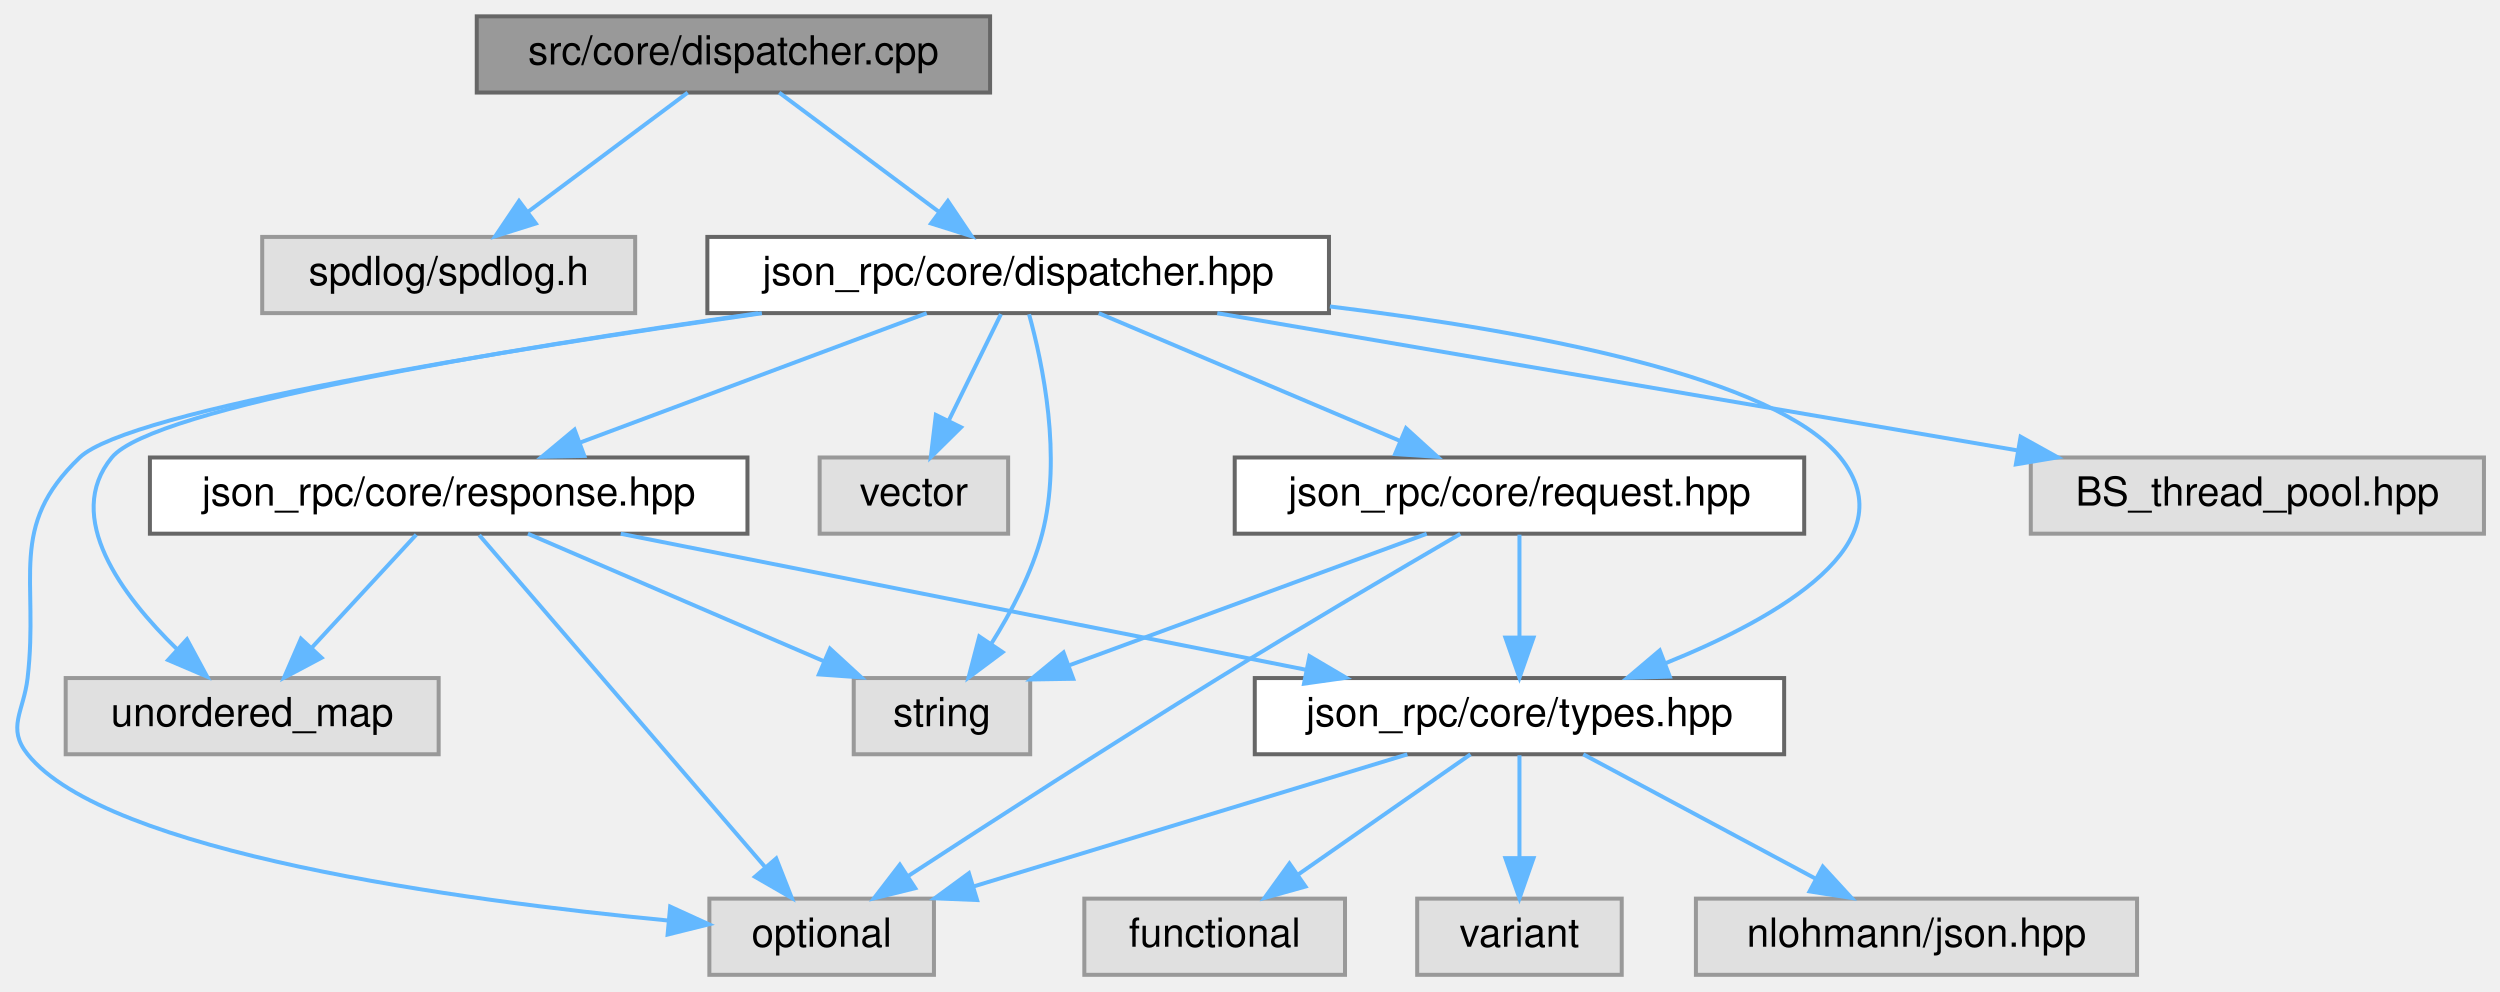
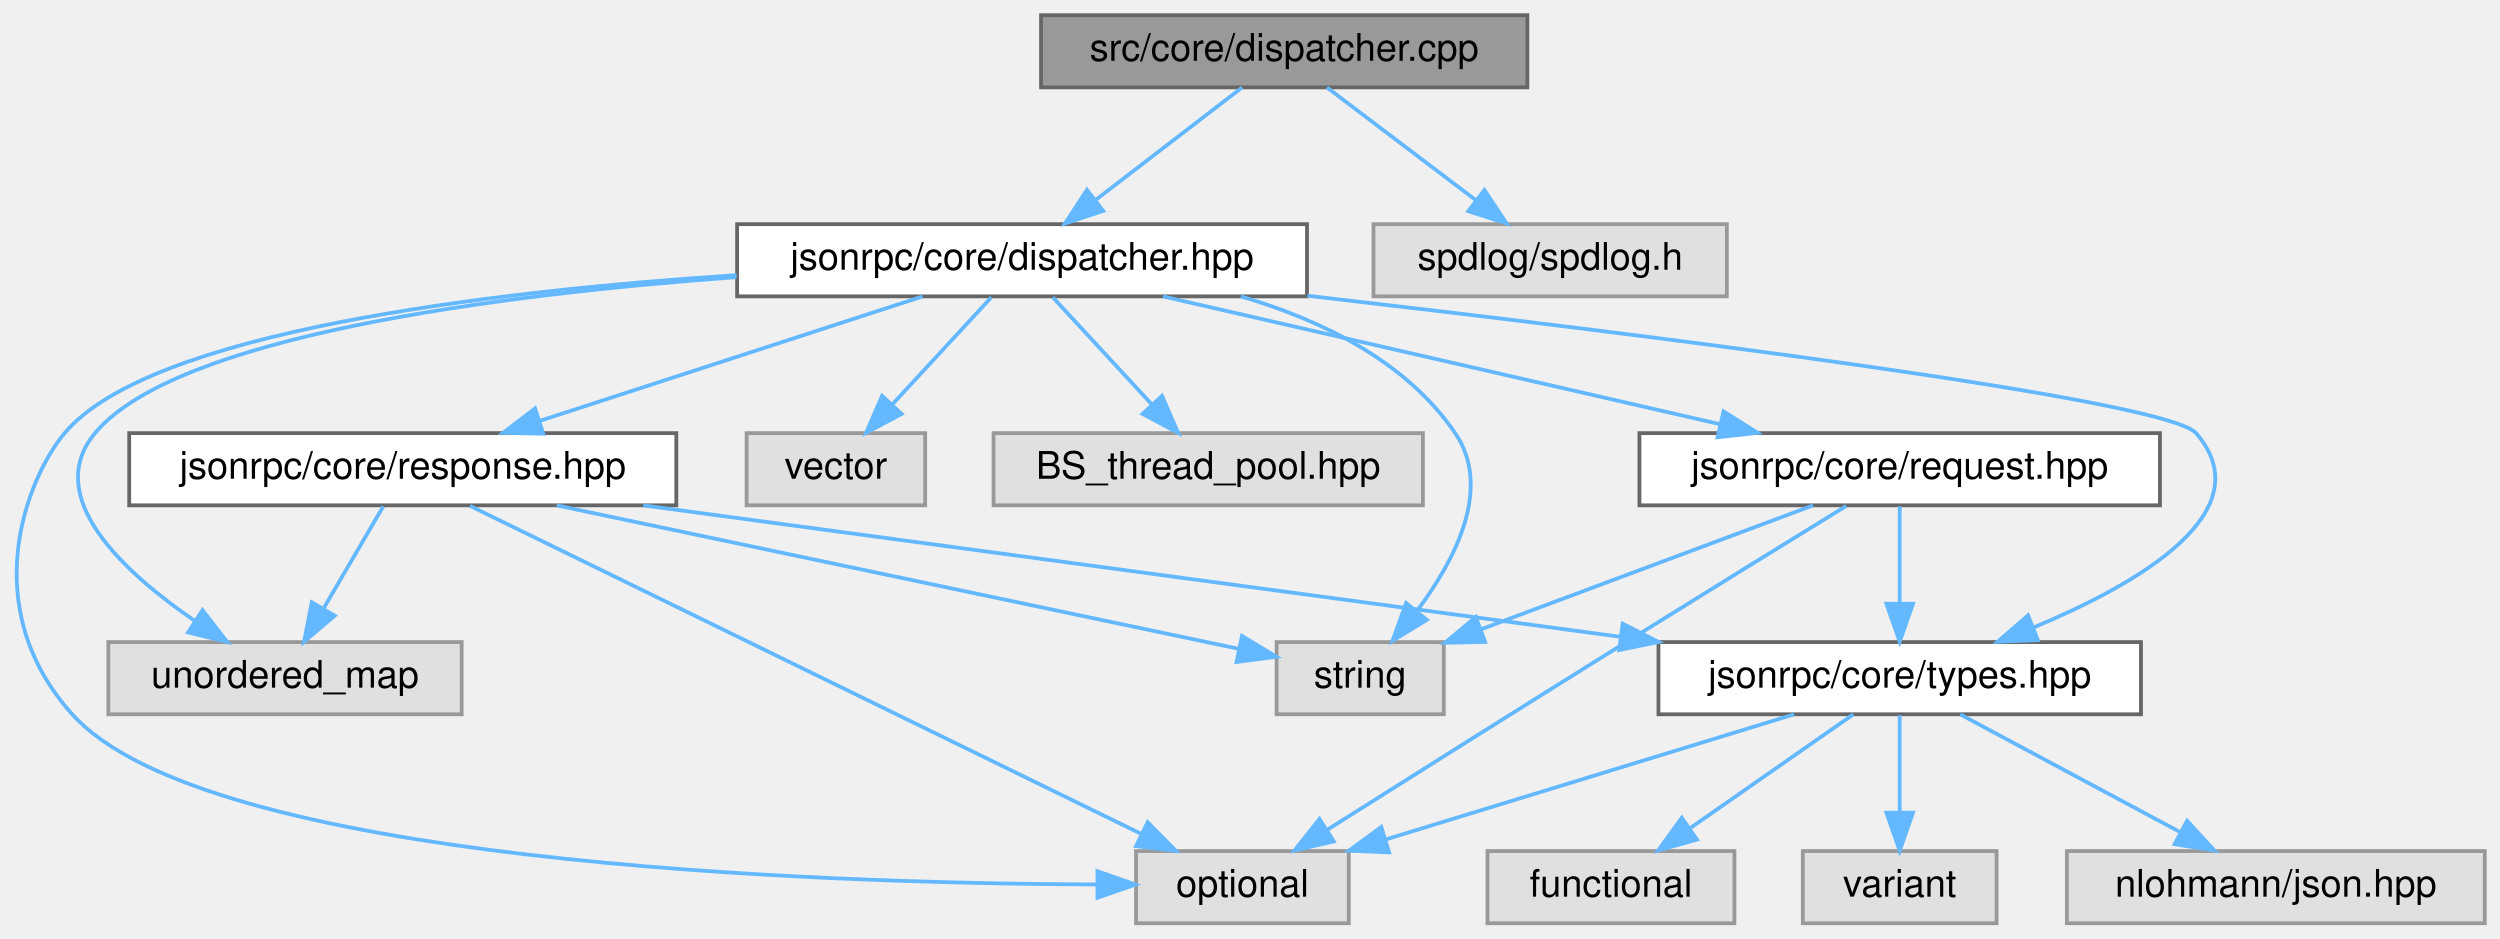
- <svg xmlns="http://www.w3.org/2000/svg" xmlns:xlink="http://www.w3.org/1999/xlink" width="623pt" height="247pt" viewBox="0.00 0.00 623.38 247.00">
+ <svg xmlns="http://www.w3.org/2000/svg" xmlns:xlink="http://www.w3.org/1999/xlink" width="658pt" height="247pt" viewBox="0.00 0.00 658.01 247.00">
  <g id="graph0" class="graph" transform="scale(1 1) rotate(0) translate(4 243)">
    <g id="Node000001" class="node">
      <g id="a_Node000001">
        <a xlink:title=" ">
-           <polygon fill="#999999" stroke="#666666" points="242.88,-239 114.88,-239 114.88,-220 242.88,-220 242.88,-239" />
-           <text text-anchor="middle" x="178.88" y="-227" font-family="Helvetica,sans-Serif" font-size="10.00">src/core/dispatcher.cpp</text>
+           <polygon fill="#999999" stroke="#666666" points="398.01,-239 270.01,-239 270.01,-220 398.01,-220 398.01,-239" />
+           <text text-anchor="middle" x="334.01" y="-227" font-family="Helvetica,sans-Serif" font-size="10.00">src/core/dispatcher.cpp</text>
        </a>
      </g>
    </g>
    <g id="Node000002" class="node">
      <g id="a_Node000002">
-         <a xlink:title=" ">
-           <polygon fill="#e0e0e0" stroke="#999999" points="154.38,-184 61.38,-184 61.38,-165 154.38,-165 154.38,-184" />
-           <text text-anchor="middle" x="107.88" y="-172" font-family="Helvetica,sans-Serif" font-size="10.00">spdlog/spdlog.h</text>
+         <a xlink:href="dispatcher_8hpp.html" target="_top" xlink:title=" ">
+           <polygon fill="white" stroke="#666666" points="340.01,-184 190.01,-184 190.01,-165 340.01,-165 340.01,-184" />
+           <text text-anchor="middle" x="265.01" y="-172" font-family="Helvetica,sans-Serif" font-size="10.00">jsonrpc/core/dispatcher.hpp</text>
        </a>
      </g>
    </g>
    <g id="edge1_Node000001_Node000002" class="edge">
      <g id="a_edge1_Node000001_Node000002">
        <a xlink:title=" ">
-           <path fill="none" stroke="#63b8ff" d="M167.48,-219.98C156.77,-212 140.54,-199.88 127.72,-190.31" />
-           <polygon fill="#63b8ff" stroke="#63b8ff" points="129.6,-187.35 119.5,-184.17 125.42,-192.96 129.6,-187.35" />
+           <path fill="none" stroke="#63b8ff" d="M322.92,-219.98C312.52,-212 296.75,-199.88 284.29,-190.31" />
+           <polygon fill="#63b8ff" stroke="#63b8ff" points="286.36,-187.49 276.3,-184.17 282.1,-193.04 286.36,-187.49" />
+         </a>
+       </g>
+     </g>
+     <g id="Node000014" class="node">
+       <g id="a_Node000014">
+         <a xlink:title=" ">
+           <polygon fill="#e0e0e0" stroke="#999999" points="450.51,-184 357.51,-184 357.51,-165 450.51,-165 450.51,-184" />
+           <text text-anchor="middle" x="404.01" y="-172" font-family="Helvetica,sans-Serif" font-size="10.00">spdlog/spdlog.h</text>
+         </a>
+       </g>
+     </g>
+     <g id="edge21_Node000001_Node000014" class="edge">
+       <g id="a_edge21_Node000001_Node000014">
+         <a xlink:title=" ">
+           <path fill="none" stroke="#63b8ff" d="M345.26,-219.98C355.81,-212 371.81,-199.88 384.45,-190.31" />
+           <polygon fill="#63b8ff" stroke="#63b8ff" points="386.7,-193 392.56,-184.17 382.47,-187.42 386.7,-193" />
        </a>
      </g>
    </g>
    <g id="Node000003" class="node">
      <g id="a_Node000003">
-         <a xlink:href="dispatcher_8hpp.html" target="_top" xlink:title=" ">
-           <polygon fill="white" stroke="#666666" points="327.38,-184 172.38,-184 172.38,-165 327.38,-165 327.38,-184" />
-           <text text-anchor="middle" x="249.88" y="-172" font-family="Helvetica,sans-Serif" font-size="10.00">json_rpc/core/dispatcher.hpp</text>
-         </a>
-       </g>
-     </g>
-     <g id="edge2_Node000001_Node000003" class="edge">
-       <g id="a_edge2_Node000001_Node000003">
-         <a xlink:title=" ">
-           <path fill="none" stroke="#63b8ff" d="M190.29,-219.98C200.99,-212 217.22,-199.88 230.05,-190.31" />
-           <polygon fill="#63b8ff" stroke="#63b8ff" points="232.35,-192.96 238.27,-184.17 228.16,-187.35 232.35,-192.96" />
+         <a xlink:title=" ">
+           <polygon fill="#e0e0e0" stroke="#999999" points="351.01,-19 295.01,-19 295.01,0 351.01,0 351.01,-19" />
+           <text text-anchor="middle" x="323.01" y="-7" font-family="Helvetica,sans-Serif" font-size="10.00">optional</text>
+         </a>
+       </g>
+     </g>
+     <g id="edge2_Node000002_Node000003" class="edge">
+       <g id="a_edge2_Node000002_Node000003">
+         <a xlink:title=" ">
+           <path fill="none" stroke="#63b8ff" d="M189.89,-170.59C123.99,-166.27 35.28,-155.55 13.01,-129 3.16,-117.26 -10.55,-83.45 15.01,-55 50.15,-15.88 209.96,-10.52 284.5,-10.2" />
+           <polygon fill="#63b8ff" stroke="#63b8ff" points="284.86,-13.7 294.86,-10.19 284.85,-6.7 284.86,-13.7" />
        </a>
      </g>
    </g>
    <g id="Node000004" class="node">
      <g id="a_Node000004">
        <a xlink:title=" ">
-           <polygon fill="#e0e0e0" stroke="#999999" points="228.88,-19 172.88,-19 172.88,0 228.88,0 228.88,-19" />
-           <text text-anchor="middle" x="200.88" y="-7" font-family="Helvetica,sans-Serif" font-size="10.00">optional</text>
-         </a>
-       </g>
-     </g>
-     <g id="edge3_Node000003_Node000004" class="edge">
-       <g id="a_edge3_Node000003_Node000004">
-         <a xlink:title=" ">
-           <path fill="none" stroke="#63b8ff" d="M185.98,-164.97C121,-155.73 28.15,-140.74 15.88,-129 -2.27,-111.64 5.79,-98.95 2.88,-74 1.9,-65.61 -2.39,-61.59 2.88,-55 22.5,-30.49 110.77,-18.54 162.59,-13.54" />
-           <polygon fill="#63b8ff" stroke="#63b8ff" points="163.11,-17.01 172.75,-12.6 162.47,-10.04 163.11,-17.01" />
+           <polygon fill="#e0e0e0" stroke="#999999" points="376.01,-74 332.01,-74 332.01,-55 376.01,-55 376.01,-74" />
+           <text text-anchor="middle" x="354.01" y="-62" font-family="Helvetica,sans-Serif" font-size="10.00">string</text>
+         </a>
+       </g>
+     </g>
+     <g id="edge3_Node000002_Node000004" class="edge">
+       <g id="a_edge3_Node000002_Node000004">
+         <a xlink:title=" ">
+           <path fill="none" stroke="#63b8ff" d="M322.58,-164.99C343.96,-158.73 366.13,-147.86 379.01,-129 388.88,-114.55 379.04,-95.65 368.96,-82.23" />
+           <polygon fill="#63b8ff" stroke="#63b8ff" points="371.53,-79.85 362.49,-74.31 366.1,-84.27 371.53,-79.85" />
        </a>
      </g>
    </g>
    <g id="Node000005" class="node">
      <g id="a_Node000005">
        <a xlink:title=" ">
-           <polygon fill="#e0e0e0" stroke="#999999" points="252.88,-74 208.88,-74 208.88,-55 252.88,-55 252.88,-74" />
-           <text text-anchor="middle" x="230.88" y="-62" font-family="Helvetica,sans-Serif" font-size="10.00">string</text>
-         </a>
-       </g>
-     </g>
-     <g id="edge4_Node000003_Node000005" class="edge">
-       <g id="a_edge4_Node000003_Node000005">
-         <a xlink:title=" ">
-           <path fill="none" stroke="#63b8ff" d="M252.6,-164.72C256.02,-152.32 260.87,-129.07 255.88,-110 253.34,-100.26 248.13,-90.41 243.12,-82.46" />
-           <polygon fill="#63b8ff" stroke="#63b8ff" points="246,-80.46 237.51,-74.12 240.19,-84.37 246,-80.46" />
+           <polygon fill="#e0e0e0" stroke="#999999" points="117.51,-74 24.51,-74 24.51,-55 117.51,-55 117.51,-74" />
+           <text text-anchor="middle" x="71.01" y="-62" font-family="Helvetica,sans-Serif" font-size="10.00">unordered_map</text>
+         </a>
+       </g>
+     </g>
+     <g id="edge4_Node000002_Node000005" class="edge">
+       <g id="a_edge4_Node000002_Node000005">
+         <a xlink:title=" ">
+           <path fill="none" stroke="#63b8ff" d="M189.78,-170.06C126.23,-165.39 42.25,-154.46 21.01,-129 7.06,-112.27 28.41,-92.48 47.38,-79.5" />
+           <polygon fill="#63b8ff" stroke="#63b8ff" points="49.31,-82.42 55.79,-74.04 45.5,-76.55 49.31,-82.42" />
        </a>
      </g>
    </g>
    <g id="Node000006" class="node">
      <g id="a_Node000006">
        <a xlink:title=" ">
-           <polygon fill="#e0e0e0" stroke="#999999" points="105.38,-74 12.38,-74 12.38,-55 105.38,-55 105.38,-74" />
-           <text text-anchor="middle" x="58.88" y="-62" font-family="Helvetica,sans-Serif" font-size="10.00">unordered_map</text>
-         </a>
-       </g>
-     </g>
-     <g id="edge5_Node000003_Node000006" class="edge">
-       <g id="a_edge5_Node000003_Node000006">
-         <a xlink:title=" ">
-           <path fill="none" stroke="#63b8ff" d="M185.01,-164.97C121.94,-156.01 34.17,-141.51 23.88,-129 11.74,-114.23 26.32,-94.64 40.2,-81.14" />
-           <polygon fill="#63b8ff" stroke="#63b8ff" points="42.62,-83.66 47.65,-74.34 37.91,-78.49 42.62,-83.66" />
+           <polygon fill="#e0e0e0" stroke="#999999" points="239.51,-129 192.51,-129 192.51,-110 239.51,-110 239.51,-129" />
+           <text text-anchor="middle" x="216.01" y="-117" font-family="Helvetica,sans-Serif" font-size="10.00">vector</text>
+         </a>
+       </g>
+     </g>
+     <g id="edge5_Node000002_Node000006" class="edge">
+       <g id="a_edge5_Node000002_Node000006">
+         <a xlink:title=" ">
+           <path fill="none" stroke="#63b8ff" d="M256.92,-164.75C249.85,-157.11 239.42,-145.82 230.86,-136.56" />
+           <polygon fill="#63b8ff" stroke="#63b8ff" points="233.31,-134.06 223.95,-129.09 228.17,-138.81 233.31,-134.06" />
        </a>
      </g>
    </g>
    <g id="Node000007" class="node">
      <g id="a_Node000007">
        <a xlink:title=" ">
-           <polygon fill="#e0e0e0" stroke="#999999" points="247.38,-129 200.38,-129 200.38,-110 247.38,-110 247.38,-129" />
-           <text text-anchor="middle" x="223.88" y="-117" font-family="Helvetica,sans-Serif" font-size="10.00">vector</text>
-         </a>
-       </g>
-     </g>
-     <g id="edge6_Node000003_Node000007" class="edge">
-       <g id="a_edge6_Node000003_Node000007">
-         <a xlink:title=" ">
-           <path fill="none" stroke="#63b8ff" d="M245.59,-164.75C242.07,-157.57 236.97,-147.18 232.6,-138.27" />
-           <polygon fill="#63b8ff" stroke="#63b8ff" points="235.64,-136.53 228.1,-129.09 229.36,-139.61 235.64,-136.53" />
+           <polygon fill="#e0e0e0" stroke="#999999" points="370.51,-129 257.51,-129 257.51,-110 370.51,-110 370.51,-129" />
+           <text text-anchor="middle" x="314.01" y="-117" font-family="Helvetica,sans-Serif" font-size="10.00">BS_thread_pool.hpp</text>
+         </a>
+       </g>
+     </g>
+     <g id="edge6_Node000002_Node000007" class="edge">
+       <g id="a_edge6_Node000002_Node000007">
+         <a xlink:title=" ">
+           <path fill="none" stroke="#63b8ff" d="M273.1,-164.75C280.16,-157.11 290.6,-145.82 299.16,-136.56" />
+           <polygon fill="#63b8ff" stroke="#63b8ff" points="301.85,-138.81 306.07,-129.09 296.71,-134.06 301.85,-138.81" />
        </a>
      </g>
    </g>
    <g id="Node000008" class="node">
      <g id="a_Node000008">
        <a xlink:href="request_8hpp.html" target="_top" xlink:title=" ">
-           <polygon fill="white" stroke="#666666" points="445.88,-129 303.88,-129 303.88,-110 445.88,-110 445.88,-129" />
-           <text text-anchor="middle" x="374.88" y="-117" font-family="Helvetica,sans-Serif" font-size="10.00">json_rpc/core/request.hpp</text>
-         </a>
-       </g>
-     </g>
-     <g id="edge7_Node000003_Node000008" class="edge">
-       <g id="a_edge7_Node000003_Node000008">
-         <a xlink:title=" ">
-           <path fill="none" stroke="#63b8ff" d="M269.97,-164.98C290.26,-156.38 321.84,-142.99 345.05,-133.15" />
-           <polygon fill="#63b8ff" stroke="#63b8ff" points="346.59,-136.3 354.43,-129.17 343.86,-129.85 346.59,-136.3" />
+           <polygon fill="white" stroke="#666666" points="564.51,-129 427.51,-129 427.51,-110 564.51,-110 564.51,-129" />
+           <text text-anchor="middle" x="496.01" y="-117" font-family="Helvetica,sans-Serif" font-size="10.00">jsonrpc/core/request.hpp</text>
+         </a>
+       </g>
+     </g>
+     <g id="edge7_Node000002_Node000008" class="edge">
+       <g id="a_edge7_Node000002_Node000008">
+         <a xlink:title=" ">
+           <path fill="none" stroke="#63b8ff" d="M302.12,-164.98C342,-155.84 405.47,-141.27 448.85,-131.32" />
+           <polygon fill="#63b8ff" stroke="#63b8ff" points="449.64,-134.73 458.6,-129.08 448.07,-127.91 449.64,-134.73" />
        </a>
      </g>
    </g>
    <g id="Node000009" class="node">
      <g id="a_Node000009">
        <a xlink:href="types_8hpp.html" target="_top" xlink:title=" ">
-           <polygon fill="white" stroke="#666666" points="440.88,-74 308.88,-74 308.88,-55 440.88,-55 440.88,-74" />
-           <text text-anchor="middle" x="374.88" y="-62" font-family="Helvetica,sans-Serif" font-size="10.00">json_rpc/core/types.hpp</text>
-         </a>
-       </g>
-     </g>
-     <g id="edge20_Node000003_Node000009" class="edge">
-       <g id="a_edge20_Node000003_Node000009">
-         <a xlink:title=" ">
-           <path fill="none" stroke="#63b8ff" d="M327.61,-166.66C378.64,-160.38 438.82,-148.92 454.88,-129 471.98,-107.79 439.74,-89.17 411.23,-77.67" />
-           <polygon fill="#63b8ff" stroke="#63b8ff" points="412.37,-74.36 401.78,-74.05 409.86,-80.89 412.37,-74.36" />
+           <polygon fill="white" stroke="#666666" points="559.51,-74 432.51,-74 432.51,-55 559.51,-55 559.51,-74" />
+           <text text-anchor="middle" x="496.01" y="-62" font-family="Helvetica,sans-Serif" font-size="10.00">jsonrpc/core/types.hpp</text>
+         </a>
+       </g>
+     </g>
+     <g id="edge20_Node000002_Node000009" class="edge">
+       <g id="a_edge20_Node000002_Node000009">
+         <a xlink:title=" ">
+           <path fill="none" stroke="#63b8ff" d="M340.13,-165.16C429.12,-154.92 566.37,-137.82 574.01,-129 591.73,-108.55 559.41,-89.58 531.14,-77.8" />
+           <polygon fill="#63b8ff" stroke="#63b8ff" points="532.37,-74.53 521.79,-74.09 529.79,-81.04 532.37,-74.53" />
        </a>
      </g>
    </g>
    <g id="Node000013" class="node">
      <g id="a_Node000013">
        <a xlink:href="response_8hpp.html" target="_top" xlink:title=" ">
-           <polygon fill="white" stroke="#666666" points="182.38,-129 33.38,-129 33.38,-110 182.38,-110 182.38,-129" />
-           <text text-anchor="middle" x="107.88" y="-117" font-family="Helvetica,sans-Serif" font-size="10.00">json_rpc/core/response.hpp</text>
-         </a>
-       </g>
-     </g>
-     <g id="edge15_Node000003_Node000013" class="edge">
-       <g id="a_edge15_Node000003_Node000013">
-         <a xlink:title=" ">
-           <path fill="none" stroke="#63b8ff" d="M227.07,-164.98C203.71,-156.27 167.18,-142.63 140.71,-132.75" />
-           <polygon fill="#63b8ff" stroke="#63b8ff" points="141.7,-129.39 131.11,-129.17 139.26,-135.95 141.7,-129.39" />
-         </a>
-       </g>
-     </g>
-     <g id="Node000014" class="node">
-       <g id="a_Node000014">
-         <a xlink:title=" ">
-           <polygon fill="#e0e0e0" stroke="#999999" points="615.38,-129 502.38,-129 502.38,-110 615.38,-110 615.38,-129" />
-           <text text-anchor="middle" x="558.88" y="-117" font-family="Helvetica,sans-Serif" font-size="10.00">BS_thread_pool.hpp</text>
-         </a>
-       </g>
-     </g>
-     <g id="edge21_Node000003_Node000014" class="edge">
-       <g id="a_edge21_Node000003_Node000014">
-         <a xlink:title=" ">
-           <path fill="none" stroke="#63b8ff" d="M299.53,-164.98C353.84,-155.67 440.9,-140.74 498.97,-130.78" />
-           <polygon fill="#63b8ff" stroke="#63b8ff" points="499.84,-134.18 509.1,-129.04 498.66,-127.28 499.84,-134.18" />
-         </a>
-       </g>
-     </g>
-     <g id="edge8_Node000008_Node000004" class="edge">
-       <g id="a_edge8_Node000008_Node000004">
-         <a xlink:title=" ">
-           <path fill="none" stroke="#63b8ff" d="M360.13,-109.95C344.94,-101.1 320.63,-86.8 299.88,-74 273.03,-57.43 242.52,-37.73 222.56,-24.71" />
-           <polygon fill="#63b8ff" stroke="#63b8ff" points="224.21,-21.61 213.92,-19.07 220.38,-27.47 224.21,-21.61" />
-         </a>
-       </g>
-     </g>
-     <g id="edge9_Node000008_Node000005" class="edge">
-       <g id="a_edge9_Node000008_Node000005">
-         <a xlink:title=" ">
-           <path fill="none" stroke="#63b8ff" d="M351.75,-109.98C327.64,-101.11 289.69,-87.14 262.75,-77.23" />
-           <polygon fill="#63b8ff" stroke="#63b8ff" points="263.61,-73.82 253.02,-73.65 261.19,-80.38 263.61,-73.82" />
+           <polygon fill="white" stroke="#666666" points="174.01,-129 30.01,-129 30.01,-110 174.01,-110 174.01,-129" />
+           <text text-anchor="middle" x="102.01" y="-117" font-family="Helvetica,sans-Serif" font-size="10.00">jsonrpc/core/response.hpp</text>
+         </a>
+       </g>
+     </g>
+     <g id="edge15_Node000002_Node000013" class="edge">
+       <g id="a_edge15_Node000002_Node000013">
+         <a xlink:title=" ">
+           <path fill="none" stroke="#63b8ff" d="M238.82,-164.98C211.57,-156.13 168.71,-142.19 138.23,-132.28" />
+           <polygon fill="#63b8ff" stroke="#63b8ff" points="139,-128.85 128.4,-129.08 136.83,-135.5 139,-128.85" />
+         </a>
+       </g>
+     </g>
+     <g id="edge8_Node000008_Node000003" class="edge">
+       <g id="a_edge8_Node000008_Node000003">
+         <a xlink:title=" ">
+           <path fill="none" stroke="#63b8ff" d="M481.92,-109.83C467.39,-100.89 444.09,-86.52 424.01,-74 396.88,-57.09 365.74,-37.48 345.3,-24.58" />
+           <polygon fill="#63b8ff" stroke="#63b8ff" points="347.04,-21.54 336.71,-19.16 343.3,-27.46 347.04,-21.54" />
+         </a>
+       </g>
+     </g>
+     <g id="edge9_Node000008_Node000004" class="edge">
+       <g id="a_edge9_Node000008_Node000004">
+         <a xlink:title=" ">
+           <path fill="none" stroke="#63b8ff" d="M473.19,-109.98C449.56,-101.16 412.43,-87.31 385.9,-77.4" />
+           <polygon fill="#63b8ff" stroke="#63b8ff" points="386.89,-74.04 376.3,-73.82 384.44,-80.6 386.89,-74.04" />
        </a>
      </g>
    </g>
    <g id="edge10_Node000008_Node000009" class="edge">
      <g id="a_edge10_Node000008_Node000009">
        <a xlink:title=" ">
-           <path fill="none" stroke="#63b8ff" d="M374.88,-109.75C374.88,-102.8 374.88,-92.85 374.88,-84.13" />
-           <polygon fill="#63b8ff" stroke="#63b8ff" points="378.38,-84.09 374.88,-74.09 371.38,-84.09 378.38,-84.09" />
-         </a>
-       </g>
-     </g>
-     <g id="edge12_Node000009_Node000004" class="edge">
-       <g id="a_edge12_Node000009_Node000004">
-         <a xlink:title=" ">
-           <path fill="none" stroke="#63b8ff" d="M346.93,-54.98C317.59,-46.05 271.29,-31.94 238.7,-22.02" />
-           <polygon fill="#63b8ff" stroke="#63b8ff" points="239.64,-18.65 229.06,-19.08 237.6,-25.34 239.64,-18.65" />
+           <path fill="none" stroke="#63b8ff" d="M496.01,-109.75C496.01,-102.8 496.01,-92.85 496.01,-84.13" />
+           <polygon fill="#63b8ff" stroke="#63b8ff" points="499.51,-84.09 496.01,-74.09 492.51,-84.09 499.51,-84.09" />
+         </a>
+       </g>
+     </g>
+     <g id="edge12_Node000009_Node000003" class="edge">
+       <g id="a_edge12_Node000009_Node000003">
+         <a xlink:title=" ">
+           <path fill="none" stroke="#63b8ff" d="M468.21,-54.98C439.04,-46.05 393.01,-31.94 360.61,-22.02" />
+           <polygon fill="#63b8ff" stroke="#63b8ff" points="361.61,-18.66 351.02,-19.08 359.56,-25.36 361.61,-18.66" />
        </a>
      </g>
    </g>
    <g id="Node000010" class="node">
      <g id="a_Node000010">
        <a xlink:title=" ">
-           <polygon fill="#e0e0e0" stroke="#999999" points="331.38,-19 266.38,-19 266.38,0 331.38,0 331.38,-19" />
-           <text text-anchor="middle" x="298.88" y="-7" font-family="Helvetica,sans-Serif" font-size="10.00">functional</text>
+           <polygon fill="#e0e0e0" stroke="#999999" points="452.51,-19 387.51,-19 387.51,0 452.51,0 452.51,-19" />
+           <text text-anchor="middle" x="420.01" y="-7" font-family="Helvetica,sans-Serif" font-size="10.00">functional</text>
        </a>
      </g>
    </g>
    <g id="edge11_Node000009_Node000010" class="edge">
      <g id="a_edge11_Node000009_Node000010">
        <a xlink:title=" ">
-           <path fill="none" stroke="#63b8ff" d="M362.67,-54.98C351.11,-46.92 333.51,-34.65 319.72,-25.03" />
-           <polygon fill="#63b8ff" stroke="#63b8ff" points="321.52,-22.02 311.32,-19.17 317.52,-27.76 321.52,-22.02" />
+           <path fill="none" stroke="#63b8ff" d="M483.8,-54.98C472.23,-46.92 454.63,-34.65 440.85,-25.03" />
+           <polygon fill="#63b8ff" stroke="#63b8ff" points="442.65,-22.02 432.44,-19.17 438.64,-27.76 442.65,-22.02" />
        </a>
      </g>
    </g>
    <g id="Node000011" class="node">
      <g id="a_Node000011">
        <a xlink:title=" ">
-           <polygon fill="#e0e0e0" stroke="#999999" points="400.38,-19 349.38,-19 349.38,0 400.38,0 400.38,-19" />
-           <text text-anchor="middle" x="374.88" y="-7" font-family="Helvetica,sans-Serif" font-size="10.00">variant</text>
+           <polygon fill="#e0e0e0" stroke="#999999" points="521.51,-19 470.51,-19 470.51,0 521.51,0 521.51,-19" />
+           <text text-anchor="middle" x="496.01" y="-7" font-family="Helvetica,sans-Serif" font-size="10.00">variant</text>
        </a>
      </g>
    </g>
    <g id="edge13_Node000009_Node000011" class="edge">
      <g id="a_edge13_Node000009_Node000011">
        <a xlink:title=" ">
-           <path fill="none" stroke="#63b8ff" d="M374.88,-54.75C374.88,-47.8 374.88,-37.85 374.88,-29.13" />
-           <polygon fill="#63b8ff" stroke="#63b8ff" points="378.38,-29.09 374.88,-19.09 371.38,-29.09 378.38,-29.09" />
+           <path fill="none" stroke="#63b8ff" d="M496.01,-54.75C496.01,-47.8 496.01,-37.85 496.01,-29.13" />
+           <polygon fill="#63b8ff" stroke="#63b8ff" points="499.51,-29.09 496.01,-19.09 492.51,-29.09 499.51,-29.09" />
        </a>
      </g>
    </g>
    <g id="Node000012" class="node">
      <g id="a_Node000012">
        <a xlink:title=" ">
-           <polygon fill="#e0e0e0" stroke="#999999" points="528.88,-19 418.88,-19 418.88,0 528.88,0 528.88,-19" />
-           <text text-anchor="middle" x="473.88" y="-7" font-family="Helvetica,sans-Serif" font-size="10.00">nlohmann/json.hpp</text>
+           <polygon fill="#e0e0e0" stroke="#999999" points="650.01,-19 540.01,-19 540.01,0 650.01,0 650.01,-19" />
+           <text text-anchor="middle" x="595.01" y="-7" font-family="Helvetica,sans-Serif" font-size="10.00">nlohmann/json.hpp</text>
        </a>
      </g>
    </g>
    <g id="edge14_Node000009_Node000012" class="edge">
      <g id="a_edge14_Node000009_Node000012">
        <a xlink:title=" ">
-           <path fill="none" stroke="#63b8ff" d="M390.79,-54.98C406.43,-46.61 430.54,-33.7 448.77,-23.95" />
-           <polygon fill="#63b8ff" stroke="#63b8ff" points="450.52,-26.98 457.69,-19.17 447.22,-20.8 450.52,-26.98" />
-         </a>
-       </g>
-     </g>
-     <g id="edge16_Node000013_Node000004" class="edge">
-       <g id="a_edge16_Node000013_Node000004">
-         <a xlink:title=" ">
-           <path fill="none" stroke="#63b8ff" d="M115.49,-109.66C131.1,-91.54 166.94,-49.91 186.87,-26.77" />
-           <polygon fill="#63b8ff" stroke="#63b8ff" points="189.55,-29.02 193.43,-19.16 184.25,-24.45 189.55,-29.02" />
-         </a>
-       </g>
-     </g>
-     <g id="edge17_Node000013_Node000005" class="edge">
-       <g id="a_edge17_Node000013_Node000005">
-         <a xlink:title=" ">
-           <path fill="none" stroke="#63b8ff" d="M127.64,-109.98C147.61,-101.38 178.69,-87.99 201.53,-78.15" />
-           <polygon fill="#63b8ff" stroke="#63b8ff" points="202.96,-81.34 210.76,-74.17 200.19,-74.91 202.96,-81.34" />
-         </a>
-       </g>
-     </g>
-     <g id="edge18_Node000013_Node000006" class="edge">
-       <g id="a_edge18_Node000013_Node000006">
-         <a xlink:title=" ">
-           <path fill="none" stroke="#63b8ff" d="M99.79,-109.75C92.73,-102.11 82.29,-90.82 73.73,-81.56" />
-           <polygon fill="#63b8ff" stroke="#63b8ff" points="76.18,-79.06 66.82,-74.09 71.04,-83.81 76.18,-79.06" />
+           <path fill="none" stroke="#63b8ff" d="M511.92,-54.98C527.55,-46.61 551.66,-33.7 569.89,-23.95" />
+           <polygon fill="#63b8ff" stroke="#63b8ff" points="571.65,-26.98 578.81,-19.17 568.35,-20.8 571.65,-26.98" />
+         </a>
+       </g>
+     </g>
+     <g id="edge16_Node000013_Node000003" class="edge">
+       <g id="a_edge16_Node000013_Node000003">
+         <a xlink:title=" ">
+           <path fill="none" stroke="#63b8ff" d="M119.72,-109.84C158.45,-90.92 250.84,-45.77 296.52,-23.45" />
+           <polygon fill="#63b8ff" stroke="#63b8ff" points="298.07,-26.58 305.52,-19.05 295,-20.29 298.07,-26.58" />
+         </a>
+       </g>
+     </g>
+     <g id="edge17_Node000013_Node000004" class="edge">
+       <g id="a_edge17_Node000013_Node000004">
+         <a xlink:title=" ">
+           <path fill="none" stroke="#63b8ff" d="M142.5,-109.98C192.45,-99.48 276.35,-81.83 322.03,-72.23" />
+           <polygon fill="#63b8ff" stroke="#63b8ff" points="322.91,-75.62 331.97,-70.13 321.47,-68.77 322.91,-75.62" />
+         </a>
+       </g>
+     </g>
+     <g id="edge18_Node000013_Node000005" class="edge">
+       <g id="a_edge18_Node000013_Node000005">
+         <a xlink:title=" ">
+           <path fill="none" stroke="#63b8ff" d="M96.89,-109.75C92.65,-102.49 86.48,-91.95 81.23,-82.98" />
+           <polygon fill="#63b8ff" stroke="#63b8ff" points="84.1,-80.95 76.03,-74.09 78.06,-84.49 84.1,-80.95" />
        </a>
      </g>
    </g>
    <g id="edge19_Node000013_Node000009" class="edge">
      <g id="a_edge19_Node000013_Node000009">
        <a xlink:title=" ">
-           <path fill="none" stroke="#63b8ff" d="M150.78,-109.98C197.26,-100.76 271.47,-86.03 321.64,-76.07" />
-           <polygon fill="#63b8ff" stroke="#63b8ff" points="322.52,-79.46 331.65,-74.08 321.16,-72.6 322.52,-79.46" />
+           <path fill="none" stroke="#63b8ff" d="M165.31,-109.98C235.43,-100.55 348.33,-85.36 422.36,-75.41" />
+           <polygon fill="#63b8ff" stroke="#63b8ff" points="423.09,-78.84 432.54,-74.04 422.16,-71.9 423.09,-78.84" />
        </a>
      </g>
    </g>
  </g>
</svg>
